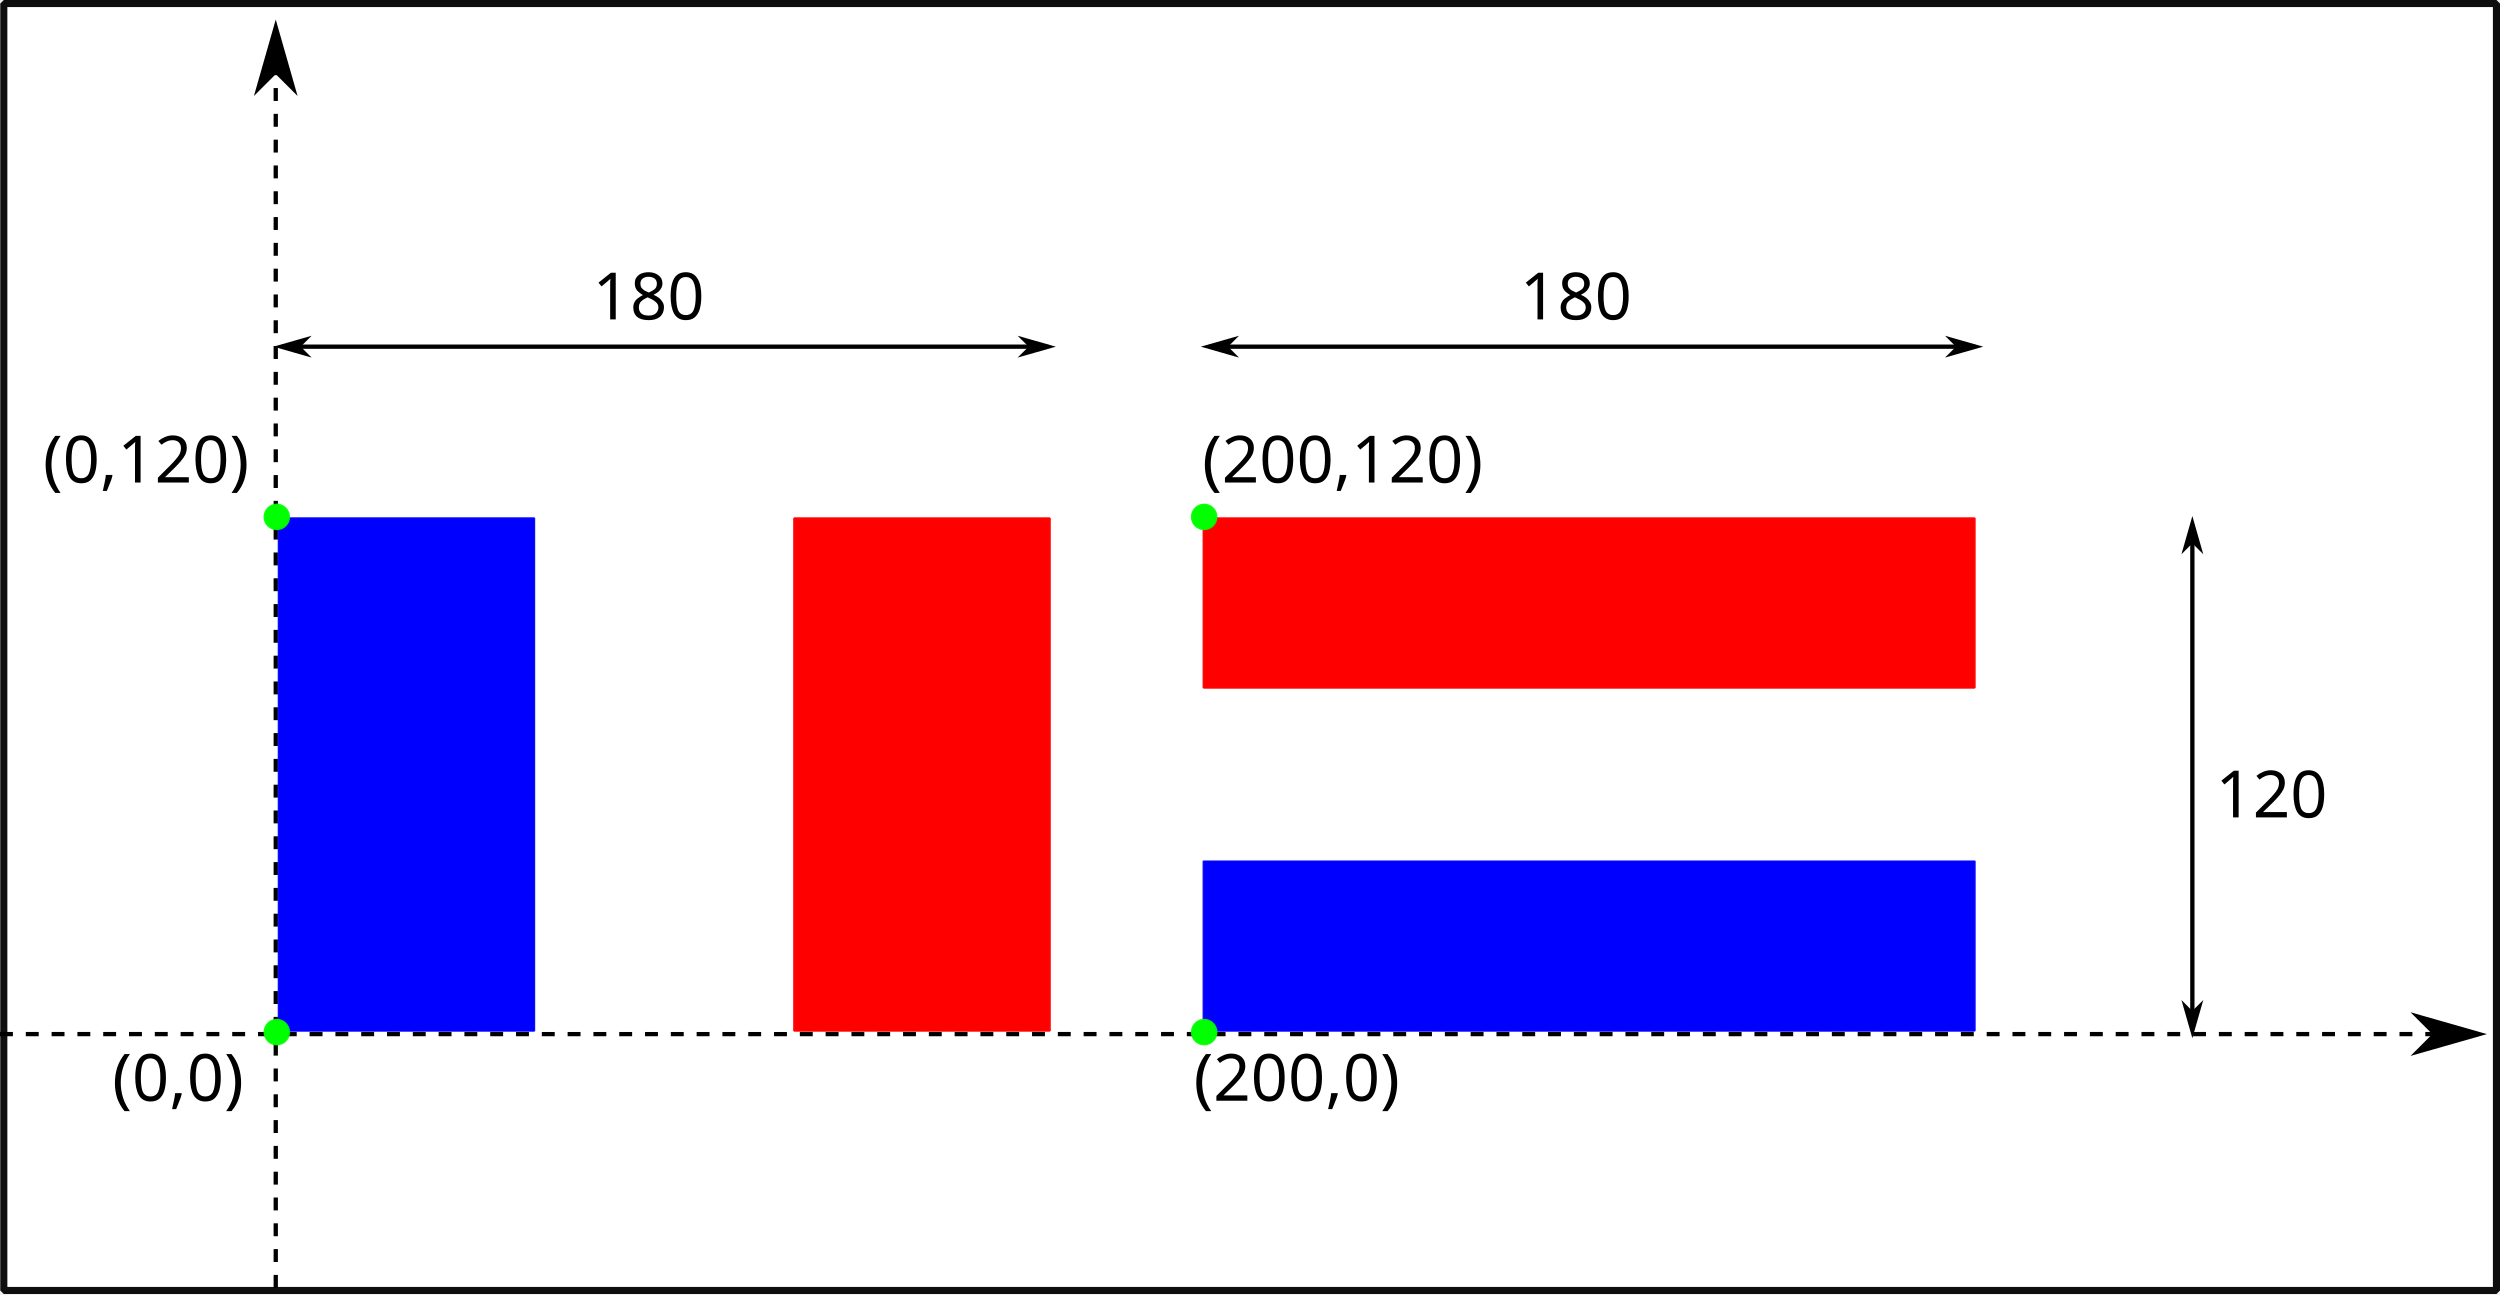
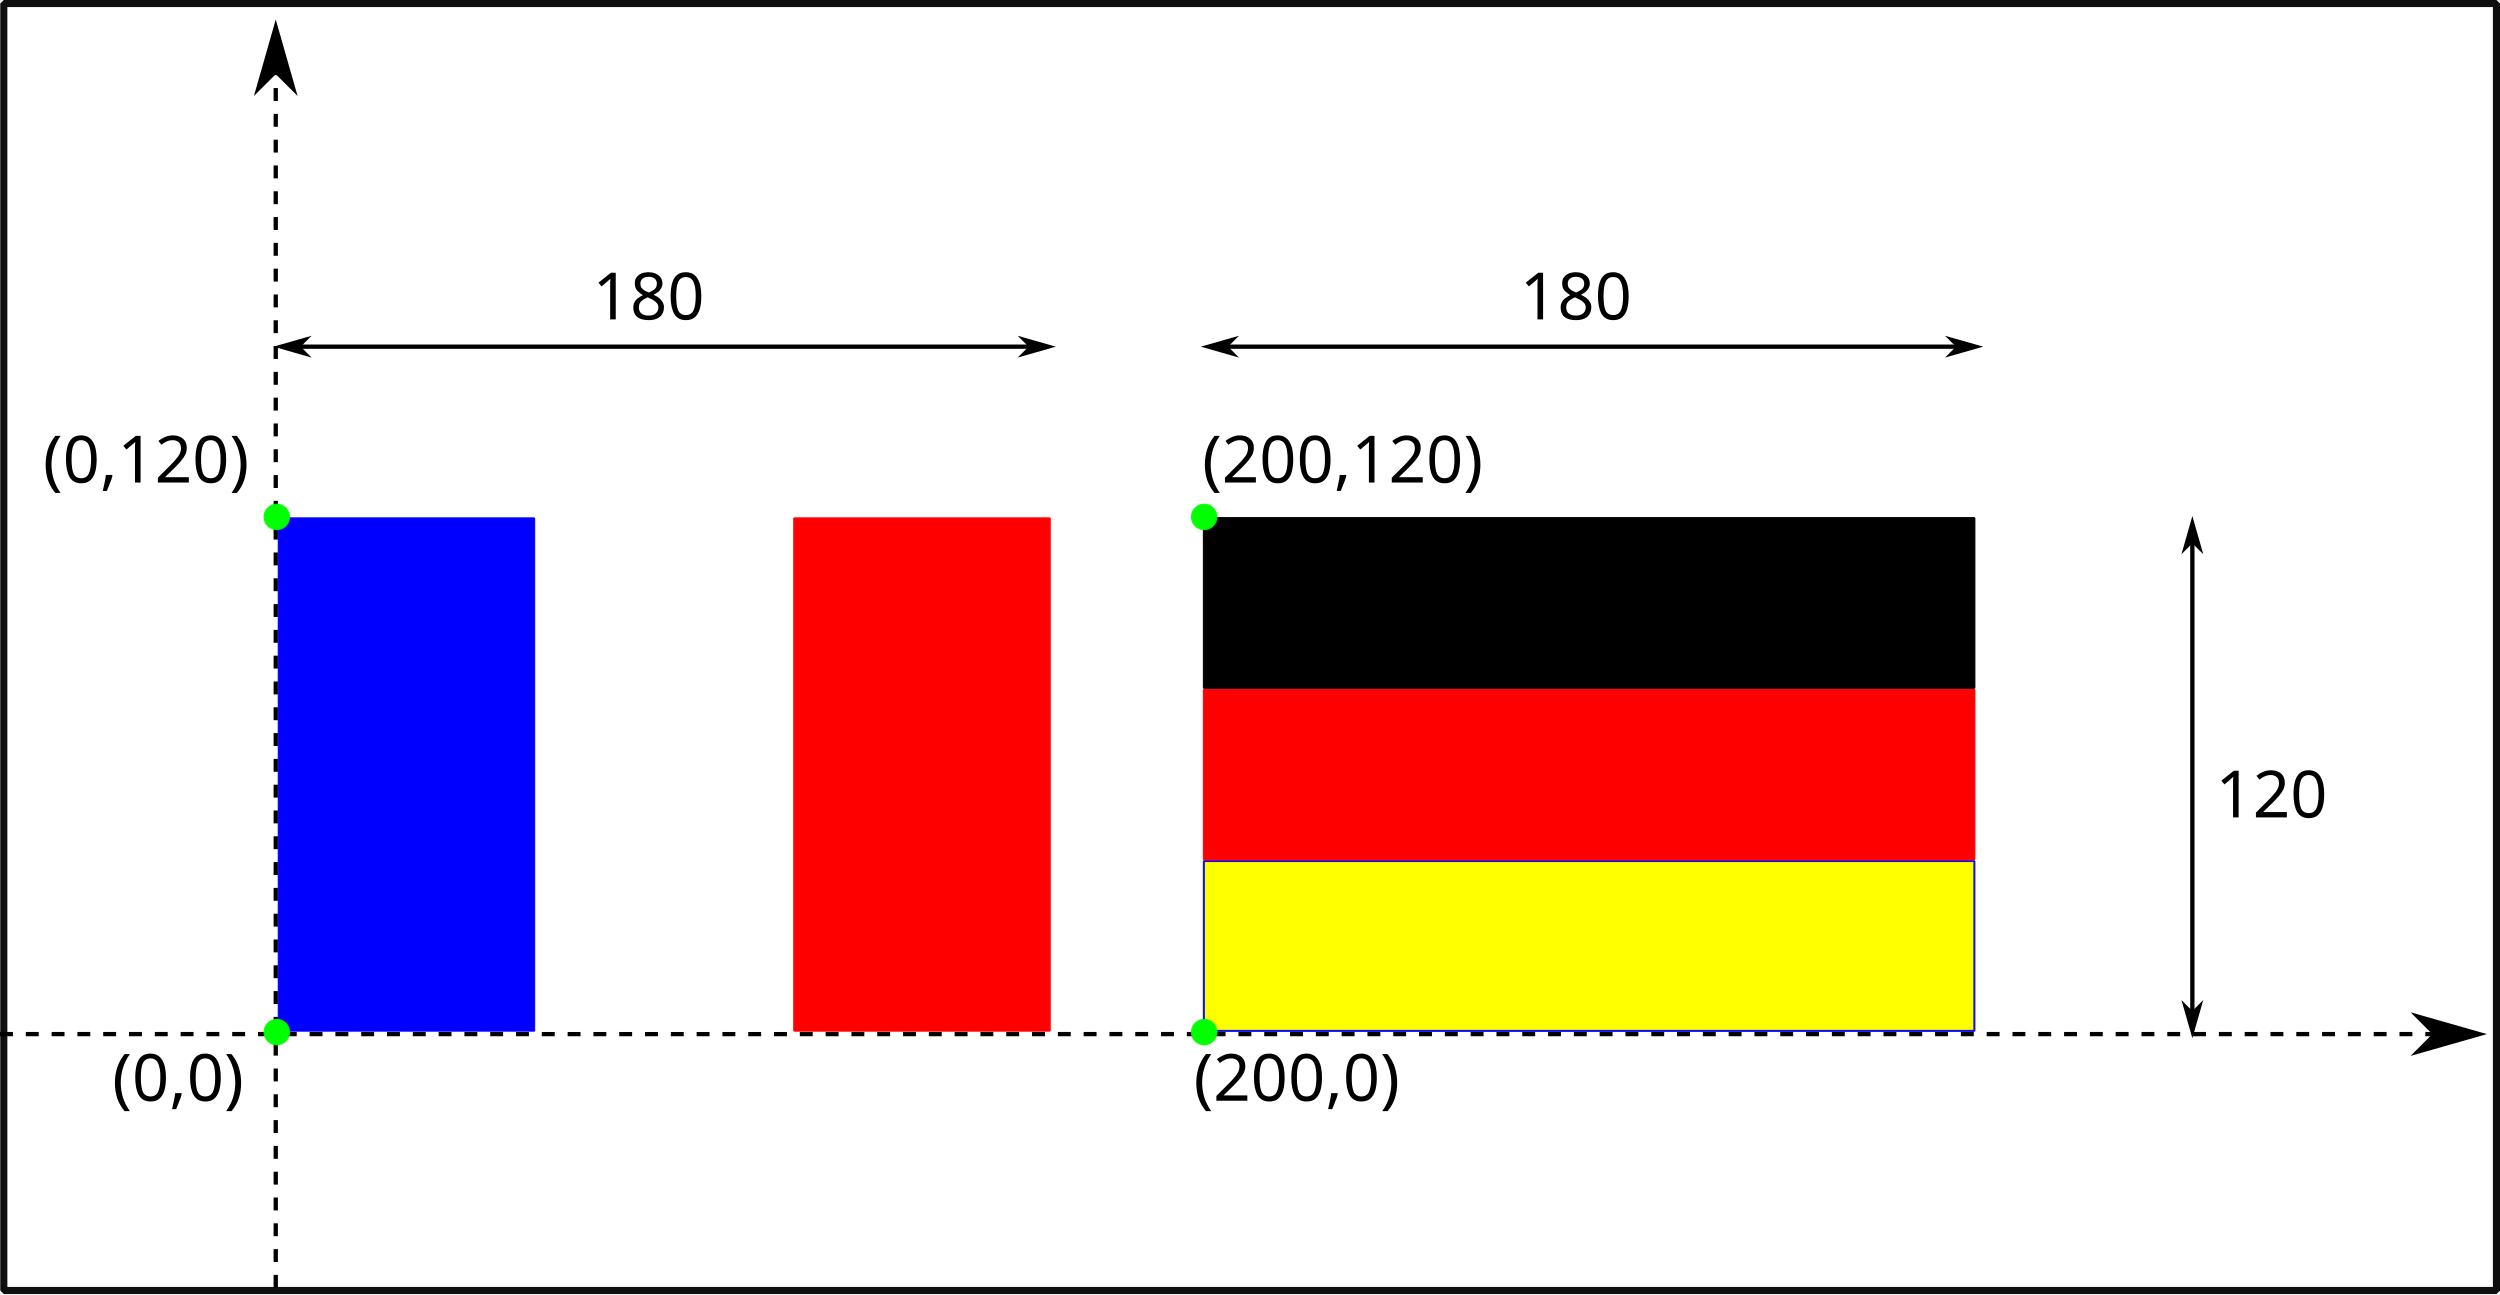
<svg xmlns="http://www.w3.org/2000/svg" width="154.064mm" height="79.745mm" viewBox="0 0 154.064 79.745" version="1.1" id="svg8">
  <defs id="defs2">
    <marker orient="auto" refY="0" refX="0" id="marker1938" style="overflow:visible">
      <path id="path1936" d="M 0,0 5,-5 -12.5,0 5,5 Z" style="fill:#000000;fill-opacity:1;fill-rule:evenodd;stroke:#000000;stroke-width:1pt;stroke-opacity:1" transform="matrix(-0.4,0,0,-0.4,-4,0)" />
    </marker>
    <marker style="overflow:visible" id="marker1886" refX="0" refY="0" orient="auto">
      <path transform="matrix(0.4,0,0,0.4,4,0)" style="fill:#000000;fill-opacity:1;fill-rule:evenodd;stroke:#000000;stroke-width:1pt;stroke-opacity:1" d="M 0,0 5,-5 -12.5,0 5,5 Z" id="path1884" />
    </marker>
    <marker style="overflow:visible" id="marker1818" refX="0" refY="0" orient="auto">
      <path transform="matrix(-0.4,0,0,-0.4,-4,0)" style="fill:#000000;fill-opacity:1;fill-rule:evenodd;stroke:#000000;stroke-width:1pt;stroke-opacity:1" d="M 0,0 5,-5 -12.5,0 5,5 Z" id="path1816" />
    </marker>
    <marker orient="auto" refY="0" refX="0" id="marker1760" style="overflow:visible">
      <path id="path1758" d="M 0,0 5,-5 -12.5,0 5,5 Z" style="fill:#000000;fill-opacity:1;fill-rule:evenodd;stroke:#000000;stroke-width:1pt;stroke-opacity:1" transform="matrix(0.4,0,0,0.4,4,0)" />
    </marker>
    <marker orient="auto" refY="0" refX="0" id="Arrow1Mend" style="overflow:visible">
      <path id="path828" d="M 0,0 5,-5 -12.5,0 5,5 Z" style="fill:#000000;fill-opacity:1;fill-rule:evenodd;stroke:#000000;stroke-width:1pt;stroke-opacity:1" transform="matrix(-0.4,0,0,-0.4,-4,0)" />
    </marker>
    <marker orient="auto" refY="0" refX="0" id="Arrow1Mstart" style="overflow:visible">
      <path id="path825" d="M 0,0 5,-5 -12.5,0 5,5 Z" style="fill:#000000;fill-opacity:1;fill-rule:evenodd;stroke:#000000;stroke-width:1pt;stroke-opacity:1" transform="matrix(0.4,0,0,0.4,4,0)" />
    </marker>
    <marker style="overflow:visible" id="marker1117" refX="0" refY="0" orient="auto">
      <path transform="matrix(-0.8,0,0,-0.8,-10,0)" style="fill:#000000;fill-opacity:1;fill-rule:evenodd;stroke:#000000;stroke-width:1pt;stroke-opacity:1" d="M 0,0 5,-5 -12.5,0 5,5 Z" id="path1115" />
    </marker>
    <marker orient="auto" refY="0" refX="0" id="Arrow1Lend" style="overflow:visible">
      <path id="path822" d="M 0,0 5,-5 -12.5,0 5,5 Z" style="fill:#000000;fill-opacity:1;fill-rule:evenodd;stroke:#000000;stroke-width:1pt;stroke-opacity:1" transform="matrix(-0.8,0,0,-0.8,-10,0)" />
    </marker>
  </defs>
  <g id="layer1" transform="translate(-21.64883,-47.52116)">
-     <g id="g3564">
+     <g id="g1026">
      <rect ry="0" y="47.739" x="21.884" height="79.309" width="153.61" id="rect815" style="opacity:1;fill:#ffffff;fill-opacity:1;stroke:#000000;stroke-width:0.437;stroke-linecap:butt;stroke-linejoin:bevel;stroke-miterlimit:4;stroke-dasharray:none;stroke-dashoffset:0;stroke-opacity:0.941" />
      <path id="path817" d="M 21.649,111.248 H 174.393" style="fill:none;stroke:#000000;stroke-width:0.265;stroke-linecap:butt;stroke-linejoin:miter;stroke-miterlimit:4;stroke-dasharray:0.795, 0.795;stroke-dashoffset:0;stroke-opacity:1;marker-end:url(#Arrow1Lend)" />
      <path style="fill:none;stroke:#000000;stroke-width:0.265;stroke-linecap:butt;stroke-linejoin:miter;stroke-miterlimit:4;stroke-dasharray:0.795, 0.795;stroke-dashoffset:0;stroke-opacity:1;marker-end:url(#marker1117)" d="M 38.642,126.883 V 49.241" id="path1113" />
-       <g transform="matrix(0.7203183,0,0,0.4438179,67.93679,61.78829)" id="g1540">
-         <rect style="opacity:1;fill:#0000ff;fill-opacity:1;stroke:#0000ff;stroke-width:0.226;stroke-linecap:butt;stroke-linejoin:bevel;stroke-miterlimit:4;stroke-dasharray:none;stroke-dashoffset:0;stroke-opacity:0.941" id="rect1531" width="65.92" height="23.586" x="38.735" y="87.414" />
-         <rect y="63.601" x="38.735" height="23.586" width="65.92" id="rect1533" style="opacity:1;fill:#ffffff;fill-opacity:1;stroke:#ffffff;stroke-width:0.226;stroke-linecap:butt;stroke-linejoin:bevel;stroke-miterlimit:4;stroke-dasharray:none;stroke-dashoffset:0;stroke-opacity:0.941" />
-         <rect style="opacity:1;fill:#ff0000;fill-opacity:1;stroke:#ff0000;stroke-width:0.226;stroke-linecap:butt;stroke-linejoin:bevel;stroke-miterlimit:4;stroke-dasharray:none;stroke-dashoffset:0;stroke-opacity:0.941" id="rect1535" width="65.92" height="23.586" x="38.735" y="39.789" />
-       </g>
+       <rect y="100.584" x="95.838" height="10.468" width="47.483" id="rect1531" style="opacity:1;fill:#ffff00;fill-opacity:1;stroke:#0000ff;stroke-width:0.128;stroke-linecap:butt;stroke-linejoin:bevel;stroke-miterlimit:4;stroke-dasharray:none;stroke-dashoffset:0;stroke-opacity:0.941" />
+       <rect style="opacity:1;fill:#ff0000;fill-opacity:1;stroke:#ff0000;stroke-width:0.128;stroke-linecap:butt;stroke-linejoin:bevel;stroke-miterlimit:4;stroke-dasharray:none;stroke-dashoffset:0;stroke-opacity:0.941" id="rect1533" width="47.483" height="10.468" x="95.838" y="90.016" />
+       <rect y="79.447" x="95.838" height="10.468" width="47.483" id="rect1535" style="opacity:1;fill:#000000;fill-opacity:1;stroke:#000000;stroke-width:0.128;stroke-linecap:butt;stroke-linejoin:bevel;stroke-miterlimit:4;stroke-dasharray:none;stroke-dashoffset:0;stroke-opacity:0.941" />
      <g transform="matrix(0,0.4792782,-0.6669393,0,112.8688,60.88889)" id="g1548">
        <rect y="87.414" x="38.735" height="23.586" width="65.92" id="rect1542" style="opacity:1;fill:#0000ff;fill-opacity:1;stroke:#0000ff;stroke-width:0.226;stroke-linecap:butt;stroke-linejoin:bevel;stroke-miterlimit:4;stroke-dasharray:none;stroke-dashoffset:0;stroke-opacity:0.941" />
        <rect style="opacity:1;fill:#ffffff;fill-opacity:1;stroke:#ffffff;stroke-width:0.226;stroke-linecap:butt;stroke-linejoin:bevel;stroke-miterlimit:4;stroke-dasharray:none;stroke-dashoffset:0;stroke-opacity:0.941" id="rect1544" width="65.92" height="23.586" x="38.735" y="63.601" />
        <rect y="39.789" x="38.735" height="23.586" width="65.92" id="rect1546" style="opacity:1;fill:#ff0000;fill-opacity:1;stroke:#ff0000;stroke-width:0.226;stroke-linecap:butt;stroke-linejoin:bevel;stroke-miterlimit:4;stroke-dasharray:none;stroke-dashoffset:0;stroke-opacity:0.941" />
      </g>
      <text id="text1529" y="115.356" x="28.576" style="font-style:normal;font-weight:normal;font-size:4.022px;line-height:1.25;font-family:sans-serif;letter-spacing:0px;word-spacing:0px;fill:#000000;fill-opacity:1;stroke:none;stroke-width:0.101" xml:space="preserve">
        <tspan style="stroke-width:0.101" y="115.356" x="28.576" id="tspan1527">(0,0)</tspan>
      </text>
      <text xml:space="preserve" style="font-style:normal;font-weight:normal;font-size:4.022px;line-height:1.25;font-family:sans-serif;letter-spacing:0px;word-spacing:0px;fill:#000000;fill-opacity:1;stroke:none;stroke-width:0.101" x="95.213" y="115.356" id="text1638">
        <tspan id="tspan1636" x="95.213" y="115.356" style="stroke-width:0.101">(200,0)</tspan>
      </text>
      <text id="text1655" y="77.256" x="95.742" style="font-style:normal;font-weight:normal;font-size:4.022px;line-height:1.25;font-family:sans-serif;letter-spacing:0px;word-spacing:0px;fill:#000000;fill-opacity:1;stroke:none;stroke-width:0.101" xml:space="preserve">
        <tspan style="stroke-width:0.101" y="77.256" x="95.742" id="tspan1653">(200,120)</tspan>
      </text>
      <text xml:space="preserve" style="font-style:normal;font-weight:normal;font-size:4.022px;line-height:1.25;font-family:sans-serif;letter-spacing:0px;word-spacing:0px;fill:#000000;fill-opacity:1;stroke:none;stroke-width:0.101" x="24.305" y="77.256" id="text1659">
        <tspan id="tspan1657" x="24.305" y="77.256" style="stroke-width:0.101">(0,120)</tspan>
      </text>
      <path id="path1672" d="M 156.754,110.98 V 79.844" style="fill:none;stroke:#000000;stroke-width:0.265px;stroke-linecap:butt;stroke-linejoin:miter;stroke-opacity:1;marker-start:url(#Arrow1Mstart);marker-end:url(#Arrow1Mend)" />
      <text xml:space="preserve" style="font-style:normal;font-weight:normal;font-size:4.022px;line-height:1.25;font-family:sans-serif;letter-spacing:0px;word-spacing:0px;fill:#000000;fill-opacity:1;stroke:none;stroke-width:0.101" x="158.183" y="97.894" id="text1752">
        <tspan id="tspan1750" x="158.183" y="97.894" style="stroke-width:0.101">120</tspan>
      </text>
      <path id="path1756" d="M 39.021,68.885 H 86.194" style="fill:none;stroke:#000000;stroke-width:0.265px;stroke-linecap:butt;stroke-linejoin:miter;stroke-opacity:1;marker-start:url(#marker1760);marker-end:url(#marker1818)" />
      <text id="text1876" y="67.202" x="58.171" style="font-style:normal;font-weight:normal;font-size:4.022px;line-height:1.25;font-family:sans-serif;letter-spacing:0px;word-spacing:0px;fill:#000000;fill-opacity:1;stroke:none;stroke-width:0.101" xml:space="preserve">
        <tspan style="stroke-width:0.101" y="67.202" x="58.171" id="tspan1874">180</tspan>
      </text>
      <path style="fill:none;stroke:#000000;stroke-width:0.265px;stroke-linecap:butt;stroke-linejoin:miter;stroke-opacity:1;marker-start:url(#marker1886);marker-end:url(#marker1938)" d="M 96.171,68.885 H 143.345" id="path1878" />
      <text xml:space="preserve" style="font-style:normal;font-weight:normal;font-size:4.022px;line-height:1.25;font-family:sans-serif;letter-spacing:0px;word-spacing:0px;fill:#000000;fill-opacity:1;stroke:none;stroke-width:0.101" x="115.321" y="67.202" id="text1882">
        <tspan id="tspan1880" x="115.321" y="67.202" style="stroke-width:0.101">180</tspan>
      </text>
      <circle r="0.725" cy="79.376" cx="38.706" id="path3230" style="opacity:1;fill:#00ff00;fill-opacity:1;stroke:#00ff00;stroke-width:0.188;stroke-linecap:butt;stroke-linejoin:bevel;stroke-miterlimit:4;stroke-dasharray:none;stroke-dashoffset:0;stroke-opacity:0.941" />
      <circle style="opacity:1;fill:#00ff00;fill-opacity:1;stroke:#00ff00;stroke-width:0.188;stroke-linecap:butt;stroke-linejoin:bevel;stroke-miterlimit:4;stroke-dasharray:none;stroke-dashoffset:0;stroke-opacity:0.941" id="circle3232" cx="38.706" cy="111.126" r="0.725" />
      <circle r="0.725" cy="111.126" cx="95.856" id="circle3234" style="opacity:1;fill:#00ff00;fill-opacity:1;stroke:#00ff00;stroke-width:0.188;stroke-linecap:butt;stroke-linejoin:bevel;stroke-miterlimit:4;stroke-dasharray:none;stroke-dashoffset:0;stroke-opacity:0.941" />
      <circle style="opacity:1;fill:#00ff00;fill-opacity:1;stroke:#00ff00;stroke-width:0.188;stroke-linecap:butt;stroke-linejoin:bevel;stroke-miterlimit:4;stroke-dasharray:none;stroke-dashoffset:0;stroke-opacity:0.941" id="circle3236" cx="95.856" cy="79.376" r="0.725" />
    </g>
  </g>
</svg>
